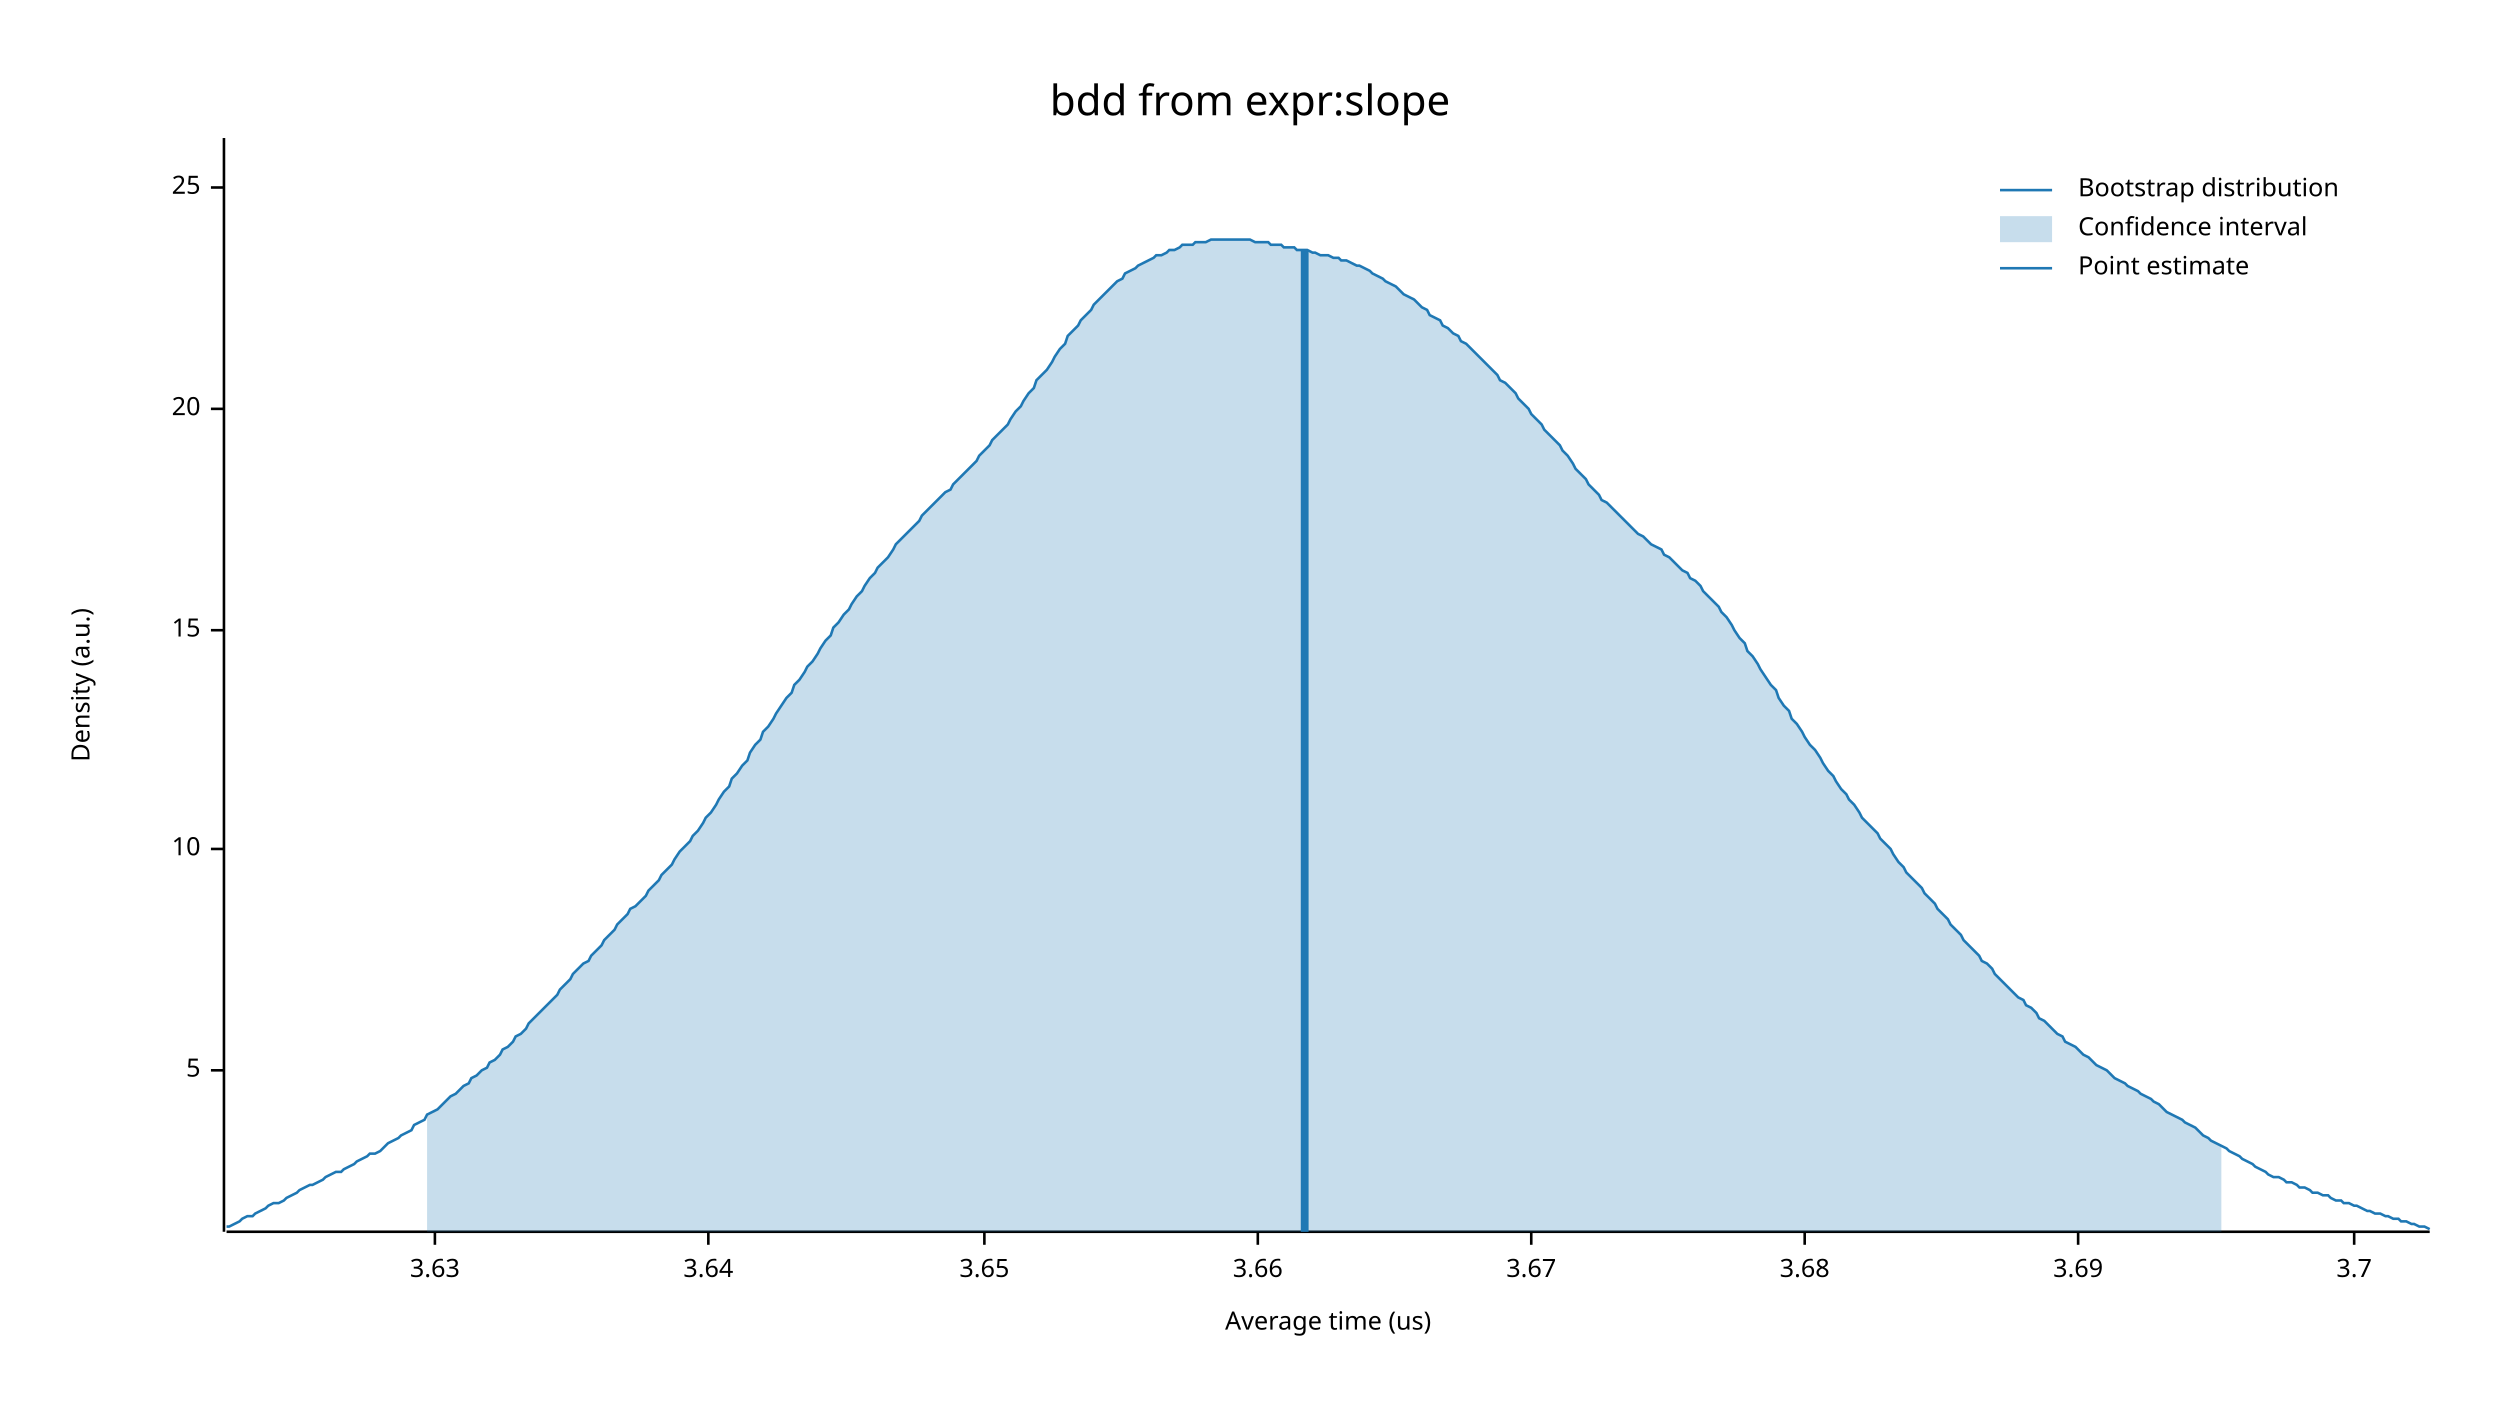
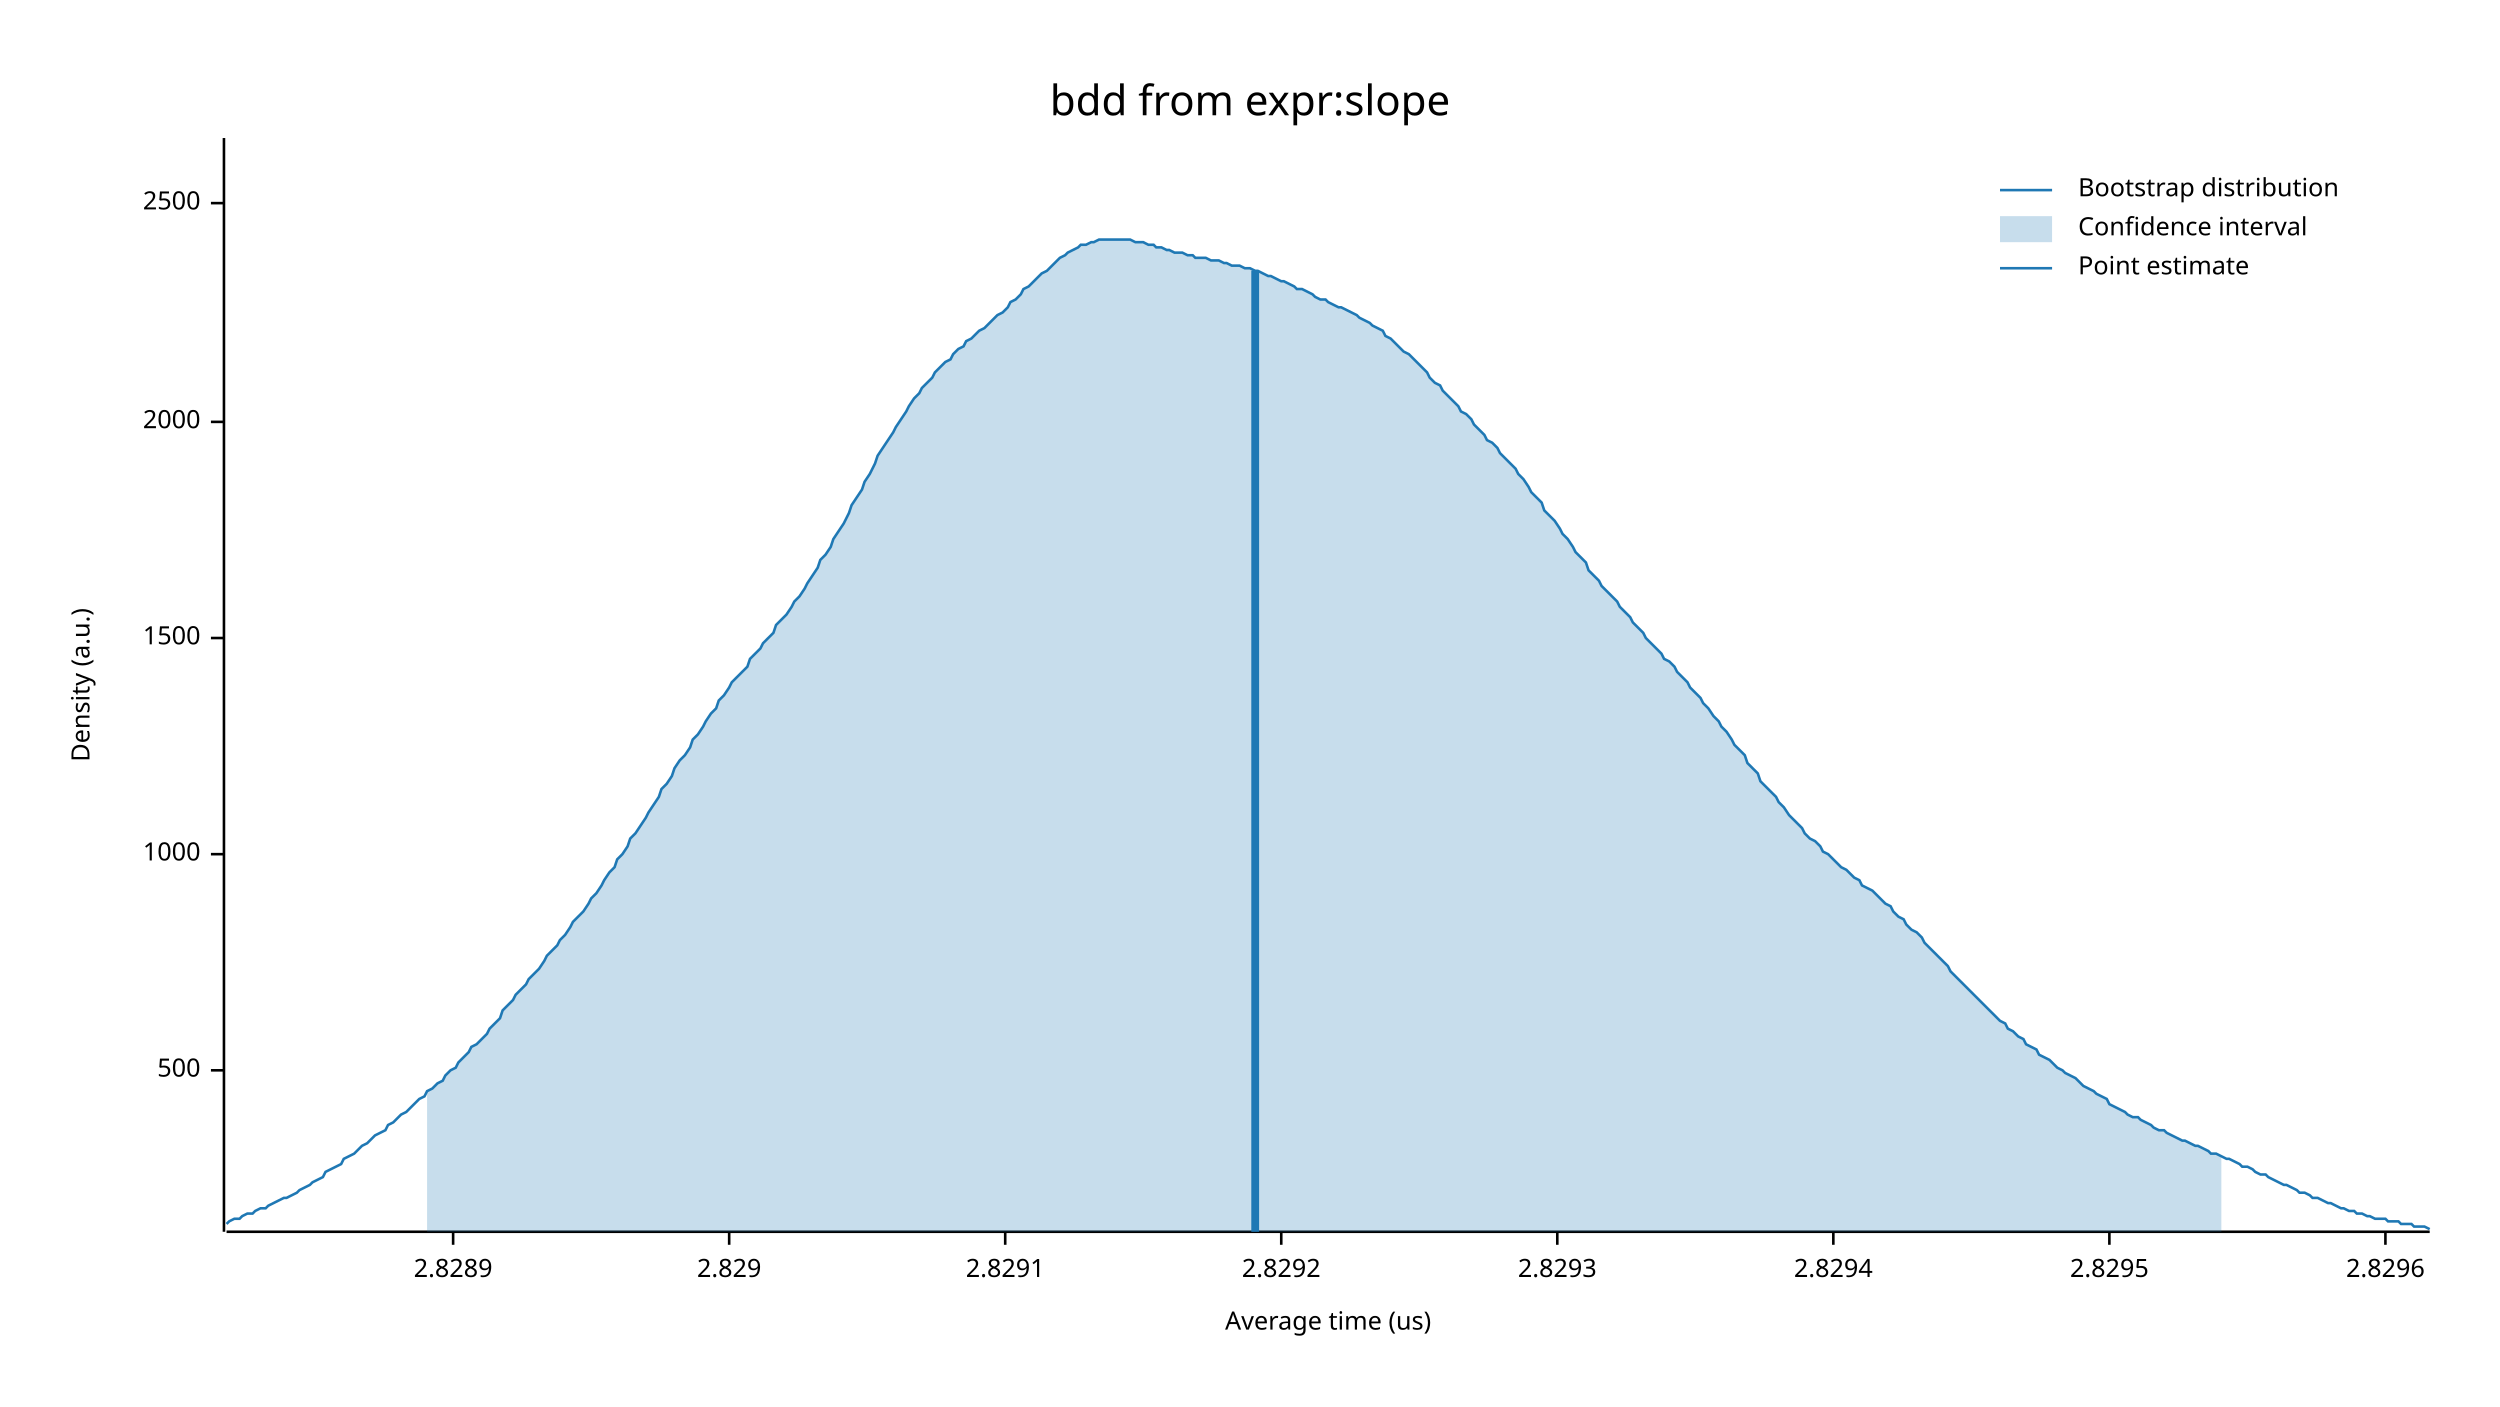
<svg xmlns="http://www.w3.org/2000/svg" width="960" height="540" viewBox="0 0 960 540">
  <text x="480" y="32" dy="0.76em" text-anchor="middle" font-family="sans-serif" font-size="16.129" opacity="1" fill="#000000">
bdd from expr:slope
</text>
  <text x="27" y="263" dy="0.76em" text-anchor="middle" font-family="sans-serif" font-size="9.677" opacity="1" fill="#000000" transform="rotate(270, 27, 263)">
Density (a.u.)
</text>
  <text x="510" y="513" dy="-0.5ex" text-anchor="middle" font-family="sans-serif" font-size="9.677" opacity="1" fill="#000000">
Average time (us)
</text>
  <polyline fill="none" opacity="1" stroke="#000000" stroke-width="1" points="86,53 86,473 " />
  <text x="77" y="411" dy="0.5ex" text-anchor="end" font-family="sans-serif" font-size="9.677" opacity="1" fill="#000000">
- 5
+ 500
</text>
  <polyline fill="none" opacity="1" stroke="#000000" stroke-width="1" points="81,411 86,411 " />
-   <text x="77" y="326" dy="0.5ex" text-anchor="end" font-family="sans-serif" font-size="9.677" opacity="1" fill="#000000">
- 10
+   <text x="77" y="328" dy="0.5ex" text-anchor="end" font-family="sans-serif" font-size="9.677" opacity="1" fill="#000000">
+ 1000
</text>
-   <polyline fill="none" opacity="1" stroke="#000000" stroke-width="1" points="81,326 86,326 " />
-   <text x="77" y="242" dy="0.5ex" text-anchor="end" font-family="sans-serif" font-size="9.677" opacity="1" fill="#000000">
- 15
+   <polyline fill="none" opacity="1" stroke="#000000" stroke-width="1" points="81,328 86,328 " />
+   <text x="77" y="245" dy="0.5ex" text-anchor="end" font-family="sans-serif" font-size="9.677" opacity="1" fill="#000000">
+ 1500
</text>
-   <polyline fill="none" opacity="1" stroke="#000000" stroke-width="1" points="81,242 86,242 " />
-   <text x="77" y="157" dy="0.5ex" text-anchor="end" font-family="sans-serif" font-size="9.677" opacity="1" fill="#000000">
- 20
+   <polyline fill="none" opacity="1" stroke="#000000" stroke-width="1" points="81,245 86,245 " />
+   <text x="77" y="162" dy="0.5ex" text-anchor="end" font-family="sans-serif" font-size="9.677" opacity="1" fill="#000000">
+ 2000
</text>
-   <polyline fill="none" opacity="1" stroke="#000000" stroke-width="1" points="81,157 86,157 " />
-   <text x="77" y="72" dy="0.5ex" text-anchor="end" font-family="sans-serif" font-size="9.677" opacity="1" fill="#000000">
- 25
+   <polyline fill="none" opacity="1" stroke="#000000" stroke-width="1" points="81,162 86,162 " />
+   <text x="77" y="78" dy="0.5ex" text-anchor="end" font-family="sans-serif" font-size="9.677" opacity="1" fill="#000000">
+ 2500
</text>
-   <polyline fill="none" opacity="1" stroke="#000000" stroke-width="1" points="81,72 86,72 " />
+   <polyline fill="none" opacity="1" stroke="#000000" stroke-width="1" points="81,78 86,78 " />
  <polyline fill="none" opacity="1" stroke="#000000" stroke-width="1" points="87,473 933,473 " />
-   <text x="167" y="483" dy="0.76em" text-anchor="middle" font-family="sans-serif" font-size="9.677" opacity="1" fill="#000000">
- 3.63
+   <text x="174" y="483" dy="0.76em" text-anchor="middle" font-family="sans-serif" font-size="9.677" opacity="1" fill="#000000">
+ 2.8289
</text>
-   <polyline fill="none" opacity="1" stroke="#000000" stroke-width="1" points="167,473 167,478 " />
-   <text x="272" y="483" dy="0.76em" text-anchor="middle" font-family="sans-serif" font-size="9.677" opacity="1" fill="#000000">
- 3.64
+   <polyline fill="none" opacity="1" stroke="#000000" stroke-width="1" points="174,473 174,478 " />
+   <text x="280" y="483" dy="0.76em" text-anchor="middle" font-family="sans-serif" font-size="9.677" opacity="1" fill="#000000">
+ 2.829
</text>
-   <polyline fill="none" opacity="1" stroke="#000000" stroke-width="1" points="272,473 272,478 " />
-   <text x="378" y="483" dy="0.76em" text-anchor="middle" font-family="sans-serif" font-size="9.677" opacity="1" fill="#000000">
- 3.65
+   <polyline fill="none" opacity="1" stroke="#000000" stroke-width="1" points="280,473 280,478 " />
+   <text x="386" y="483" dy="0.76em" text-anchor="middle" font-family="sans-serif" font-size="9.677" opacity="1" fill="#000000">
+ 2.8291
</text>
-   <polyline fill="none" opacity="1" stroke="#000000" stroke-width="1" points="378,473 378,478 " />
-   <text x="483" y="483" dy="0.76em" text-anchor="middle" font-family="sans-serif" font-size="9.677" opacity="1" fill="#000000">
- 3.66
+   <polyline fill="none" opacity="1" stroke="#000000" stroke-width="1" points="386,473 386,478 " />
+   <text x="492" y="483" dy="0.76em" text-anchor="middle" font-family="sans-serif" font-size="9.677" opacity="1" fill="#000000">
+ 2.8292
</text>
-   <polyline fill="none" opacity="1" stroke="#000000" stroke-width="1" points="483,473 483,478 " />
-   <text x="588" y="483" dy="0.76em" text-anchor="middle" font-family="sans-serif" font-size="9.677" opacity="1" fill="#000000">
- 3.67
+   <polyline fill="none" opacity="1" stroke="#000000" stroke-width="1" points="492,473 492,478 " />
+   <text x="598" y="483" dy="0.76em" text-anchor="middle" font-family="sans-serif" font-size="9.677" opacity="1" fill="#000000">
+ 2.8293
</text>
-   <polyline fill="none" opacity="1" stroke="#000000" stroke-width="1" points="588,473 588,478 " />
-   <text x="693" y="483" dy="0.76em" text-anchor="middle" font-family="sans-serif" font-size="9.677" opacity="1" fill="#000000">
- 3.68
+   <polyline fill="none" opacity="1" stroke="#000000" stroke-width="1" points="598,473 598,478 " />
+   <text x="704" y="483" dy="0.76em" text-anchor="middle" font-family="sans-serif" font-size="9.677" opacity="1" fill="#000000">
+ 2.8294
</text>
-   <polyline fill="none" opacity="1" stroke="#000000" stroke-width="1" points="693,473 693,478 " />
-   <text x="798" y="483" dy="0.76em" text-anchor="middle" font-family="sans-serif" font-size="9.677" opacity="1" fill="#000000">
- 3.69
+   <polyline fill="none" opacity="1" stroke="#000000" stroke-width="1" points="704,473 704,478 " />
+   <text x="810" y="483" dy="0.76em" text-anchor="middle" font-family="sans-serif" font-size="9.677" opacity="1" fill="#000000">
+ 2.8295
</text>
-   <polyline fill="none" opacity="1" stroke="#000000" stroke-width="1" points="798,473 798,478 " />
-   <text x="904" y="483" dy="0.76em" text-anchor="middle" font-family="sans-serif" font-size="9.677" opacity="1" fill="#000000">
- 3.7
+   <polyline fill="none" opacity="1" stroke="#000000" stroke-width="1" points="810,473 810,478 " />
+   <text x="916" y="483" dy="0.76em" text-anchor="middle" font-family="sans-serif" font-size="9.677" opacity="1" fill="#000000">
+ 2.8296
</text>
-   <polyline fill="none" opacity="1" stroke="#000000" stroke-width="1" points="904,473 904,478 " />
-   <polyline fill="none" opacity="1" stroke="#1F78B4" stroke-width="1" points="87,471 88,471 90,470 92,469 93,468 95,467 97,467 98,466 100,465 102,464 103,463 105,462 107,462 109,461 110,460 112,459 114,458 115,457 117,456 119,455 120,455 122,454 124,453 125,452 127,451 129,450 131,450 132,449 134,448 136,447 137,446 139,445 141,444 142,443 144,443 146,442 148,440 149,439 151,438 153,437 154,436 156,435 158,434 159,432 161,431 163,430 164,428 166,427 168,426 170,424 171,423 173,421 175,420 176,419 178,417 180,416 181,414 183,413 185,411 187,410 188,408 190,407 192,405 193,403 195,402 197,400 198,398 200,397 202,395 203,393 205,391 207,389 209,387 210,386 212,384 214,382 215,380 217,378 219,376 220,374 222,372 224,370 226,369 227,367 229,365 231,363 232,361 234,359 236,357 237,355 239,353 241,351 242,349 244,348 246,346 248,344 249,342 251,340 253,338 254,336 256,334 258,332 259,330 261,327 263,325 265,323 266,321 268,319 270,316 271,314 273,312 275,309 276,307 278,304 280,302 281,299 283,297 285,294 287,292 288,289 290,286 292,284 293,281 295,279 297,276 298,274 300,271 302,268 304,266 305,263 307,261 309,258 310,256 312,254 314,251 315,249 317,246 319,244 320,241 322,239 324,236 326,234 327,232 329,229 331,227 332,225 334,222 336,220 337,218 339,216 341,214 343,211 344,209 346,207 348,205 349,204 351,202 353,200 354,198 356,196 358,194 359,193 361,191 363,189 365,188 366,186 368,184 370,182 371,181 373,179 375,177 376,175 378,173 380,171 381,169 383,167 385,165 387,163 388,161 390,158 392,156 393,154 395,151 397,149 398,146 400,144 402,142 404,139 405,137 407,134 409,132 410,129 412,127 414,125 415,123 417,121 419,119 420,117 422,115 424,113 426,111 427,110 429,108 431,107 432,105 434,104 436,103 437,102 439,101 441,100 443,99 444,98 446,98 448,97 449,96 451,96 453,95 454,94 456,94 458,94 459,93 461,93 463,93 465,92 466,92 468,92 470,92 471,92 473,92 475,92 476,92 478,92 480,92 482,93 483,93 485,93 487,93 488,94 490,94 492,94 493,95 495,95 497,95 498,96 500,96 502,96 504,97 505,97 507,98 509,98 510,98 512,99 514,99 515,100 517,100 519,101 521,102 522,102 524,103 526,104 527,105 529,106 531,107 532,108 534,109 536,110 537,111 539,113 541,114 543,115 544,116 546,118 548,119 549,121 551,122 553,123 554,125 556,126 558,128 560,129 561,131 563,132 565,134 566,135 568,137 570,139 571,140 573,142 575,144 576,146 578,147 580,149 582,151 583,153 585,155 587,157 588,159 590,161 592,163 593,165 595,167 597,169 599,171 600,173 602,175 604,178 605,180 607,182 609,184 610,186 612,188 614,190 615,192 617,193 619,195 621,197 622,198 624,200 626,202 627,203 629,205 631,206 632,207 634,209 636,210 638,211 639,213 641,214 643,216 644,217 646,219 648,220 649,222 651,223 653,225 654,227 656,229 658,231 660,233 661,235 663,237 665,240 666,242 668,245 670,247 671,250 673,252 675,255 676,257 678,260 680,263 682,265 683,268 685,271 687,273 688,276 690,278 692,281 693,283 695,286 697,288 699,291 700,293 702,296 704,298 705,300 707,303 709,305 710,307 712,309 714,312 715,314 717,316 719,318 721,320 722,322 724,324 726,326 727,328 729,331 731,333 732,335 734,337 736,339 738,341 739,343 741,345 743,347 744,349 746,351 748,353 749,355 751,357 753,359 754,361 756,363 758,365 760,367 761,369 763,370 765,372 766,374 768,376 770,378 771,379 773,381 775,383 777,384 778,386 780,387 782,389 783,391 785,392 787,394 788,395 790,397 792,398 793,400 795,401 797,402 799,404 800,405 802,406 804,408 805,409 807,410 809,411 810,412 812,414 814,415 816,416 817,417 819,418 821,419 822,420 824,421 826,422 827,423 829,424 831,426 832,427 834,428 836,429 838,430 839,431 841,432 843,433 844,434 846,436 848,437 849,438 851,439 853,440 855,441 856,442 858,443 860,444 861,445 863,446 865,447 866,448 868,449 870,450 871,451 873,452 875,452 877,453 878,454 880,454 882,455 883,456 885,456 887,457 888,458 890,458 892,459 894,459 895,460 897,461 899,461 900,462 902,462 904,463 905,463 907,464 909,465 910,465 912,466 914,466 916,467 917,467 919,468 921,468 922,469 924,469 926,470 927,470 929,471 931,471 933,472 " />
-   <polygon opacity="0.25" fill="#1F78B4" points="164,428 166,427 168,426 170,424 171,423 173,421 175,420 176,419 178,417 180,416 181,414 183,413 185,411 187,410 188,408 190,407 192,405 193,403 195,402 197,400 198,398 200,397 202,395 203,393 205,391 207,389 209,387 210,386 212,384 214,382 215,380 217,378 219,376 220,374 222,372 224,370 226,369 227,367 229,365 231,363 232,361 234,359 236,357 237,355 239,353 241,351 242,349 244,348 246,346 248,344 249,342 251,340 253,338 254,336 256,334 258,332 259,330 261,327 263,325 265,323 266,321 268,319 270,316 271,314 273,312 275,309 276,307 278,304 280,302 281,299 283,297 285,294 287,292 288,289 290,286 292,284 293,281 295,279 297,276 298,274 300,271 302,268 304,266 305,263 307,261 309,258 310,256 312,254 314,251 315,249 317,246 319,244 320,241 322,239 324,236 326,234 327,232 329,229 331,227 332,225 334,222 336,220 337,218 339,216 341,214 343,211 344,209 346,207 348,205 349,204 351,202 353,200 354,198 356,196 358,194 359,193 361,191 363,189 365,188 366,186 368,184 370,182 371,181 373,179 375,177 376,175 378,173 380,171 381,169 383,167 385,165 387,163 388,161 390,158 392,156 393,154 395,151 397,149 398,146 400,144 402,142 404,139 405,137 407,134 409,132 410,129 412,127 414,125 415,123 417,121 419,119 420,117 422,115 424,113 426,111 427,110 429,108 431,107 432,105 434,104 436,103 437,102 439,101 441,100 443,99 444,98 446,98 448,97 449,96 451,96 453,95 454,94 456,94 458,94 459,93 461,93 463,93 465,92 466,92 468,92 470,92 471,92 473,92 475,92 476,92 478,92 480,92 482,93 483,93 485,93 487,93 488,94 490,94 492,94 493,95 495,95 497,95 498,96 500,96 502,96 504,97 505,97 507,98 509,98 510,98 512,99 514,99 515,100 517,100 519,101 521,102 522,102 524,103 526,104 527,105 529,106 531,107 532,108 534,109 536,110 537,111 539,113 541,114 543,115 544,116 546,118 548,119 549,121 551,122 553,123 554,125 556,126 558,128 560,129 561,131 563,132 565,134 566,135 568,137 570,139 571,140 573,142 575,144 576,146 578,147 580,149 582,151 583,153 585,155 587,157 588,159 590,161 592,163 593,165 595,167 597,169 599,171 600,173 602,175 604,178 605,180 607,182 609,184 610,186 612,188 614,190 615,192 617,193 619,195 621,197 622,198 624,200 626,202 627,203 629,205 631,206 632,207 634,209 636,210 638,211 639,213 641,214 643,216 644,217 646,219 648,220 649,222 651,223 653,225 654,227 656,229 658,231 660,233 661,235 663,237 665,240 666,242 668,245 670,247 671,250 673,252 675,255 676,257 678,260 680,263 682,265 683,268 685,271 687,273 688,276 690,278 692,281 693,283 695,286 697,288 699,291 700,293 702,296 704,298 705,300 707,303 709,305 710,307 712,309 714,312 715,314 717,316 719,318 721,320 722,322 724,324 726,326 727,328 729,331 731,333 732,335 734,337 736,339 738,341 739,343 741,345 743,347 744,349 746,351 748,353 749,355 751,357 753,359 754,361 756,363 758,365 760,367 761,369 763,370 765,372 766,374 768,376 770,378 771,379 773,381 775,383 777,384 778,386 780,387 782,389 783,391 785,392 787,394 788,395 790,397 792,398 793,400 795,401 797,402 799,404 800,405 802,406 804,408 805,409 807,410 809,411 810,412 812,414 814,415 816,416 817,417 819,418 821,419 822,420 824,421 826,422 827,423 829,424 831,426 832,427 834,428 836,429 838,430 839,431 841,432 843,433 844,434 846,436 848,437 849,438 851,439 853,440 853,473 164,473 " />
-   <polyline fill="none" opacity="1" stroke="#1F78B4" stroke-width="3" points="501,473 501,96 " />
+   <polyline fill="none" opacity="1" stroke="#000000" stroke-width="1" points="916,473 916,478 " />
+   <polyline fill="none" opacity="1" stroke="#1F78B4" stroke-width="1" points="87,470 88,469 90,468 92,468 93,467 95,466 97,466 98,465 100,464 102,464 103,463 105,462 107,461 109,460 110,460 112,459 114,458 115,457 117,456 119,455 120,454 122,453 124,452 125,450 127,449 129,448 131,447 132,445 134,444 136,443 137,442 139,440 141,439 142,438 144,436 146,435 148,434 149,432 151,431 153,429 154,428 156,427 158,425 159,424 161,422 163,421 164,419 166,418 168,416 170,415 171,413 173,411 175,410 176,408 178,406 180,404 181,402 183,401 185,399 187,397 188,395 190,393 192,391 193,388 195,386 197,384 198,382 200,380 202,378 203,376 205,374 207,372 209,369 210,367 212,365 214,363 215,361 217,359 219,356 220,354 222,352 224,350 226,347 227,345 229,343 231,340 232,338 234,335 236,333 237,330 239,328 241,325 242,322 244,320 246,317 248,314 249,312 251,309 253,306 254,303 256,301 258,298 259,295 261,292 263,290 265,287 266,284 268,282 270,279 271,277 273,274 275,272 276,269 278,267 280,264 281,262 283,260 285,258 287,256 288,253 290,251 292,249 293,247 295,245 297,243 298,240 300,238 302,236 304,233 305,231 307,229 309,226 310,224 312,221 314,218 315,215 317,213 319,210 320,207 322,204 324,201 326,197 327,194 329,191 331,188 332,185 334,182 336,178 337,175 339,172 341,169 343,166 344,164 346,161 348,158 349,156 351,153 353,151 354,149 356,147 358,145 359,143 361,141 363,139 365,138 366,136 368,134 370,133 371,131 373,130 375,128 376,127 378,126 380,124 381,123 383,121 385,120 387,118 388,116 390,115 392,113 393,111 395,110 397,108 398,107 400,105 402,104 404,102 405,101 407,99 409,98 410,97 412,96 414,95 415,94 417,94 419,93 420,93 422,92 424,92 426,92 427,92 429,92 431,92 432,92 434,92 436,93 437,93 439,93 441,94 443,94 444,95 446,95 448,96 449,96 451,97 453,97 454,97 456,98 458,98 459,99 461,99 463,99 465,100 466,100 468,100 470,101 471,101 473,102 475,102 476,102 478,103 480,103 482,104 483,104 485,105 487,106 488,106 490,107 492,108 493,108 495,109 497,110 498,111 500,111 502,112 504,113 505,114 507,115 509,115 510,116 512,117 514,118 515,118 517,119 519,120 521,121 522,122 524,123 526,124 527,125 529,126 531,127 532,129 534,130 536,132 537,133 539,135 541,136 543,138 544,139 546,141 548,143 549,145 551,147 553,148 554,150 556,152 558,154 560,156 561,158 563,159 565,161 566,163 568,165 570,167 571,169 573,170 575,172 576,174 578,176 580,178 582,180 583,182 585,184 587,187 588,189 590,191 592,193 593,196 595,198 597,200 599,203 600,205 602,207 604,210 605,212 607,214 609,216 610,219 612,221 614,223 615,225 617,227 619,229 621,231 622,233 624,235 626,237 627,239 629,241 631,243 632,245 634,247 636,249 638,251 639,253 641,254 643,256 644,258 646,260 648,262 649,264 651,266 653,268 654,270 656,272 658,275 660,277 661,279 663,281 665,284 666,286 668,288 670,290 671,293 673,295 675,297 676,300 678,302 680,304 682,306 683,308 685,310 687,313 688,314 690,316 692,318 693,320 695,322 697,323 699,325 700,327 702,328 704,330 705,331 707,333 709,334 710,335 712,337 714,338 715,340 717,341 719,342 721,344 722,345 724,347 726,348 727,350 729,352 731,353 732,355 734,357 736,358 738,360 739,362 741,364 743,366 744,367 746,369 748,371 749,373 751,375 753,377 754,378 756,380 758,382 760,384 761,385 763,387 765,389 766,390 768,392 770,393 771,395 773,396 775,398 777,399 778,401 780,402 782,403 783,405 785,406 787,407 788,408 790,410 792,411 793,412 795,413 797,414 799,416 800,417 802,418 804,419 805,420 807,421 809,422 810,424 812,425 814,426 816,427 817,428 819,429 821,429 822,430 824,431 826,432 827,433 829,434 831,434 832,435 834,436 836,437 838,438 839,438 841,439 843,440 844,440 846,441 848,442 849,443 851,443 853,444 855,445 856,445 858,446 860,447 861,448 863,448 865,449 866,450 868,451 870,451 871,452 873,453 875,454 877,455 878,455 880,456 882,457 883,458 885,458 887,459 888,460 890,460 892,461 894,462 895,462 897,463 899,464 900,464 902,465 904,465 905,466 907,466 909,467 910,467 912,468 914,468 916,468 917,469 919,469 921,469 922,470 924,470 926,470 927,471 929,471 931,471 933,472 " />
+   <polygon opacity="0.25" fill="#1F78B4" points="164,419 166,418 168,416 170,415 171,413 173,411 175,410 176,408 178,406 180,404 181,402 183,401 185,399 187,397 188,395 190,393 192,391 193,388 195,386 197,384 198,382 200,380 202,378 203,376 205,374 207,372 209,369 210,367 212,365 214,363 215,361 217,359 219,356 220,354 222,352 224,350 226,347 227,345 229,343 231,340 232,338 234,335 236,333 237,330 239,328 241,325 242,322 244,320 246,317 248,314 249,312 251,309 253,306 254,303 256,301 258,298 259,295 261,292 263,290 265,287 266,284 268,282 270,279 271,277 273,274 275,272 276,269 278,267 280,264 281,262 283,260 285,258 287,256 288,253 290,251 292,249 293,247 295,245 297,243 298,240 300,238 302,236 304,233 305,231 307,229 309,226 310,224 312,221 314,218 315,215 317,213 319,210 320,207 322,204 324,201 326,197 327,194 329,191 331,188 332,185 334,182 336,178 337,175 339,172 341,169 343,166 344,164 346,161 348,158 349,156 351,153 353,151 354,149 356,147 358,145 359,143 361,141 363,139 365,138 366,136 368,134 370,133 371,131 373,130 375,128 376,127 378,126 380,124 381,123 383,121 385,120 387,118 388,116 390,115 392,113 393,111 395,110 397,108 398,107 400,105 402,104 404,102 405,101 407,99 409,98 410,97 412,96 414,95 415,94 417,94 419,93 420,93 422,92 424,92 426,92 427,92 429,92 431,92 432,92 434,92 436,93 437,93 439,93 441,94 443,94 444,95 446,95 448,96 449,96 451,97 453,97 454,97 456,98 458,98 459,99 461,99 463,99 465,100 466,100 468,100 470,101 471,101 473,102 475,102 476,102 478,103 480,103 482,104 483,104 485,105 487,106 488,106 490,107 492,108 493,108 495,109 497,110 498,111 500,111 502,112 504,113 505,114 507,115 509,115 510,116 512,117 514,118 515,118 517,119 519,120 521,121 522,122 524,123 526,124 527,125 529,126 531,127 532,129 534,130 536,132 537,133 539,135 541,136 543,138 544,139 546,141 548,143 549,145 551,147 553,148 554,150 556,152 558,154 560,156 561,158 563,159 565,161 566,163 568,165 570,167 571,169 573,170 575,172 576,174 578,176 580,178 582,180 583,182 585,184 587,187 588,189 590,191 592,193 593,196 595,198 597,200 599,203 600,205 602,207 604,210 605,212 607,214 609,216 610,219 612,221 614,223 615,225 617,227 619,229 621,231 622,233 624,235 626,237 627,239 629,241 631,243 632,245 634,247 636,249 638,251 639,253 641,254 643,256 644,258 646,260 648,262 649,264 651,266 653,268 654,270 656,272 658,275 660,277 661,279 663,281 665,284 666,286 668,288 670,290 671,293 673,295 675,297 676,300 678,302 680,304 682,306 683,308 685,310 687,313 688,314 690,316 692,318 693,320 695,322 697,323 699,325 700,327 702,328 704,330 705,331 707,333 709,334 710,335 712,337 714,338 715,340 717,341 719,342 721,344 722,345 724,347 726,348 727,350 729,352 731,353 732,355 734,357 736,358 738,360 739,362 741,364 743,366 744,367 746,369 748,371 749,373 751,375 753,377 754,378 756,380 758,382 760,384 761,385 763,387 765,389 766,390 768,392 770,393 771,395 773,396 775,398 777,399 778,401 780,402 782,403 783,405 785,406 787,407 788,408 790,410 792,411 793,412 795,413 797,414 799,416 800,417 802,418 804,419 805,420 807,421 809,422 810,424 812,425 814,426 816,427 817,428 819,429 821,429 822,430 824,431 826,432 827,433 829,434 831,434 832,435 834,436 836,437 838,438 839,438 841,439 843,440 844,440 846,441 848,442 849,443 851,443 853,444 853,473 164,473 " />
+   <polyline fill="none" opacity="1" stroke="#1F78B4" stroke-width="3" points="482,473 482,104 " />
  <text x="798" y="68" dy="0.76em" text-anchor="start" font-family="sans-serif" font-size="9.677" opacity="1" fill="#000000">
Bootstrap distribution
</text>
  <text x="798" y="83" dy="0.76em" text-anchor="start" font-family="sans-serif" font-size="9.677" opacity="1" fill="#000000">
Confidence interval
</text>
  <text x="798" y="98" dy="0.76em" text-anchor="start" font-family="sans-serif" font-size="9.677" opacity="1" fill="#000000">
Point estimate
</text>
  <polyline fill="none" opacity="1" stroke="#1F78B4" stroke-width="1" points="768,73 788,73 " />
  <rect x="768" y="83" width="20" height="10" opacity="0.25" fill="#1F78B4" stroke="none" />
  <polyline fill="none" opacity="1" stroke="#1F78B4" stroke-width="1" points="768,103 788,103 " />
</svg>
